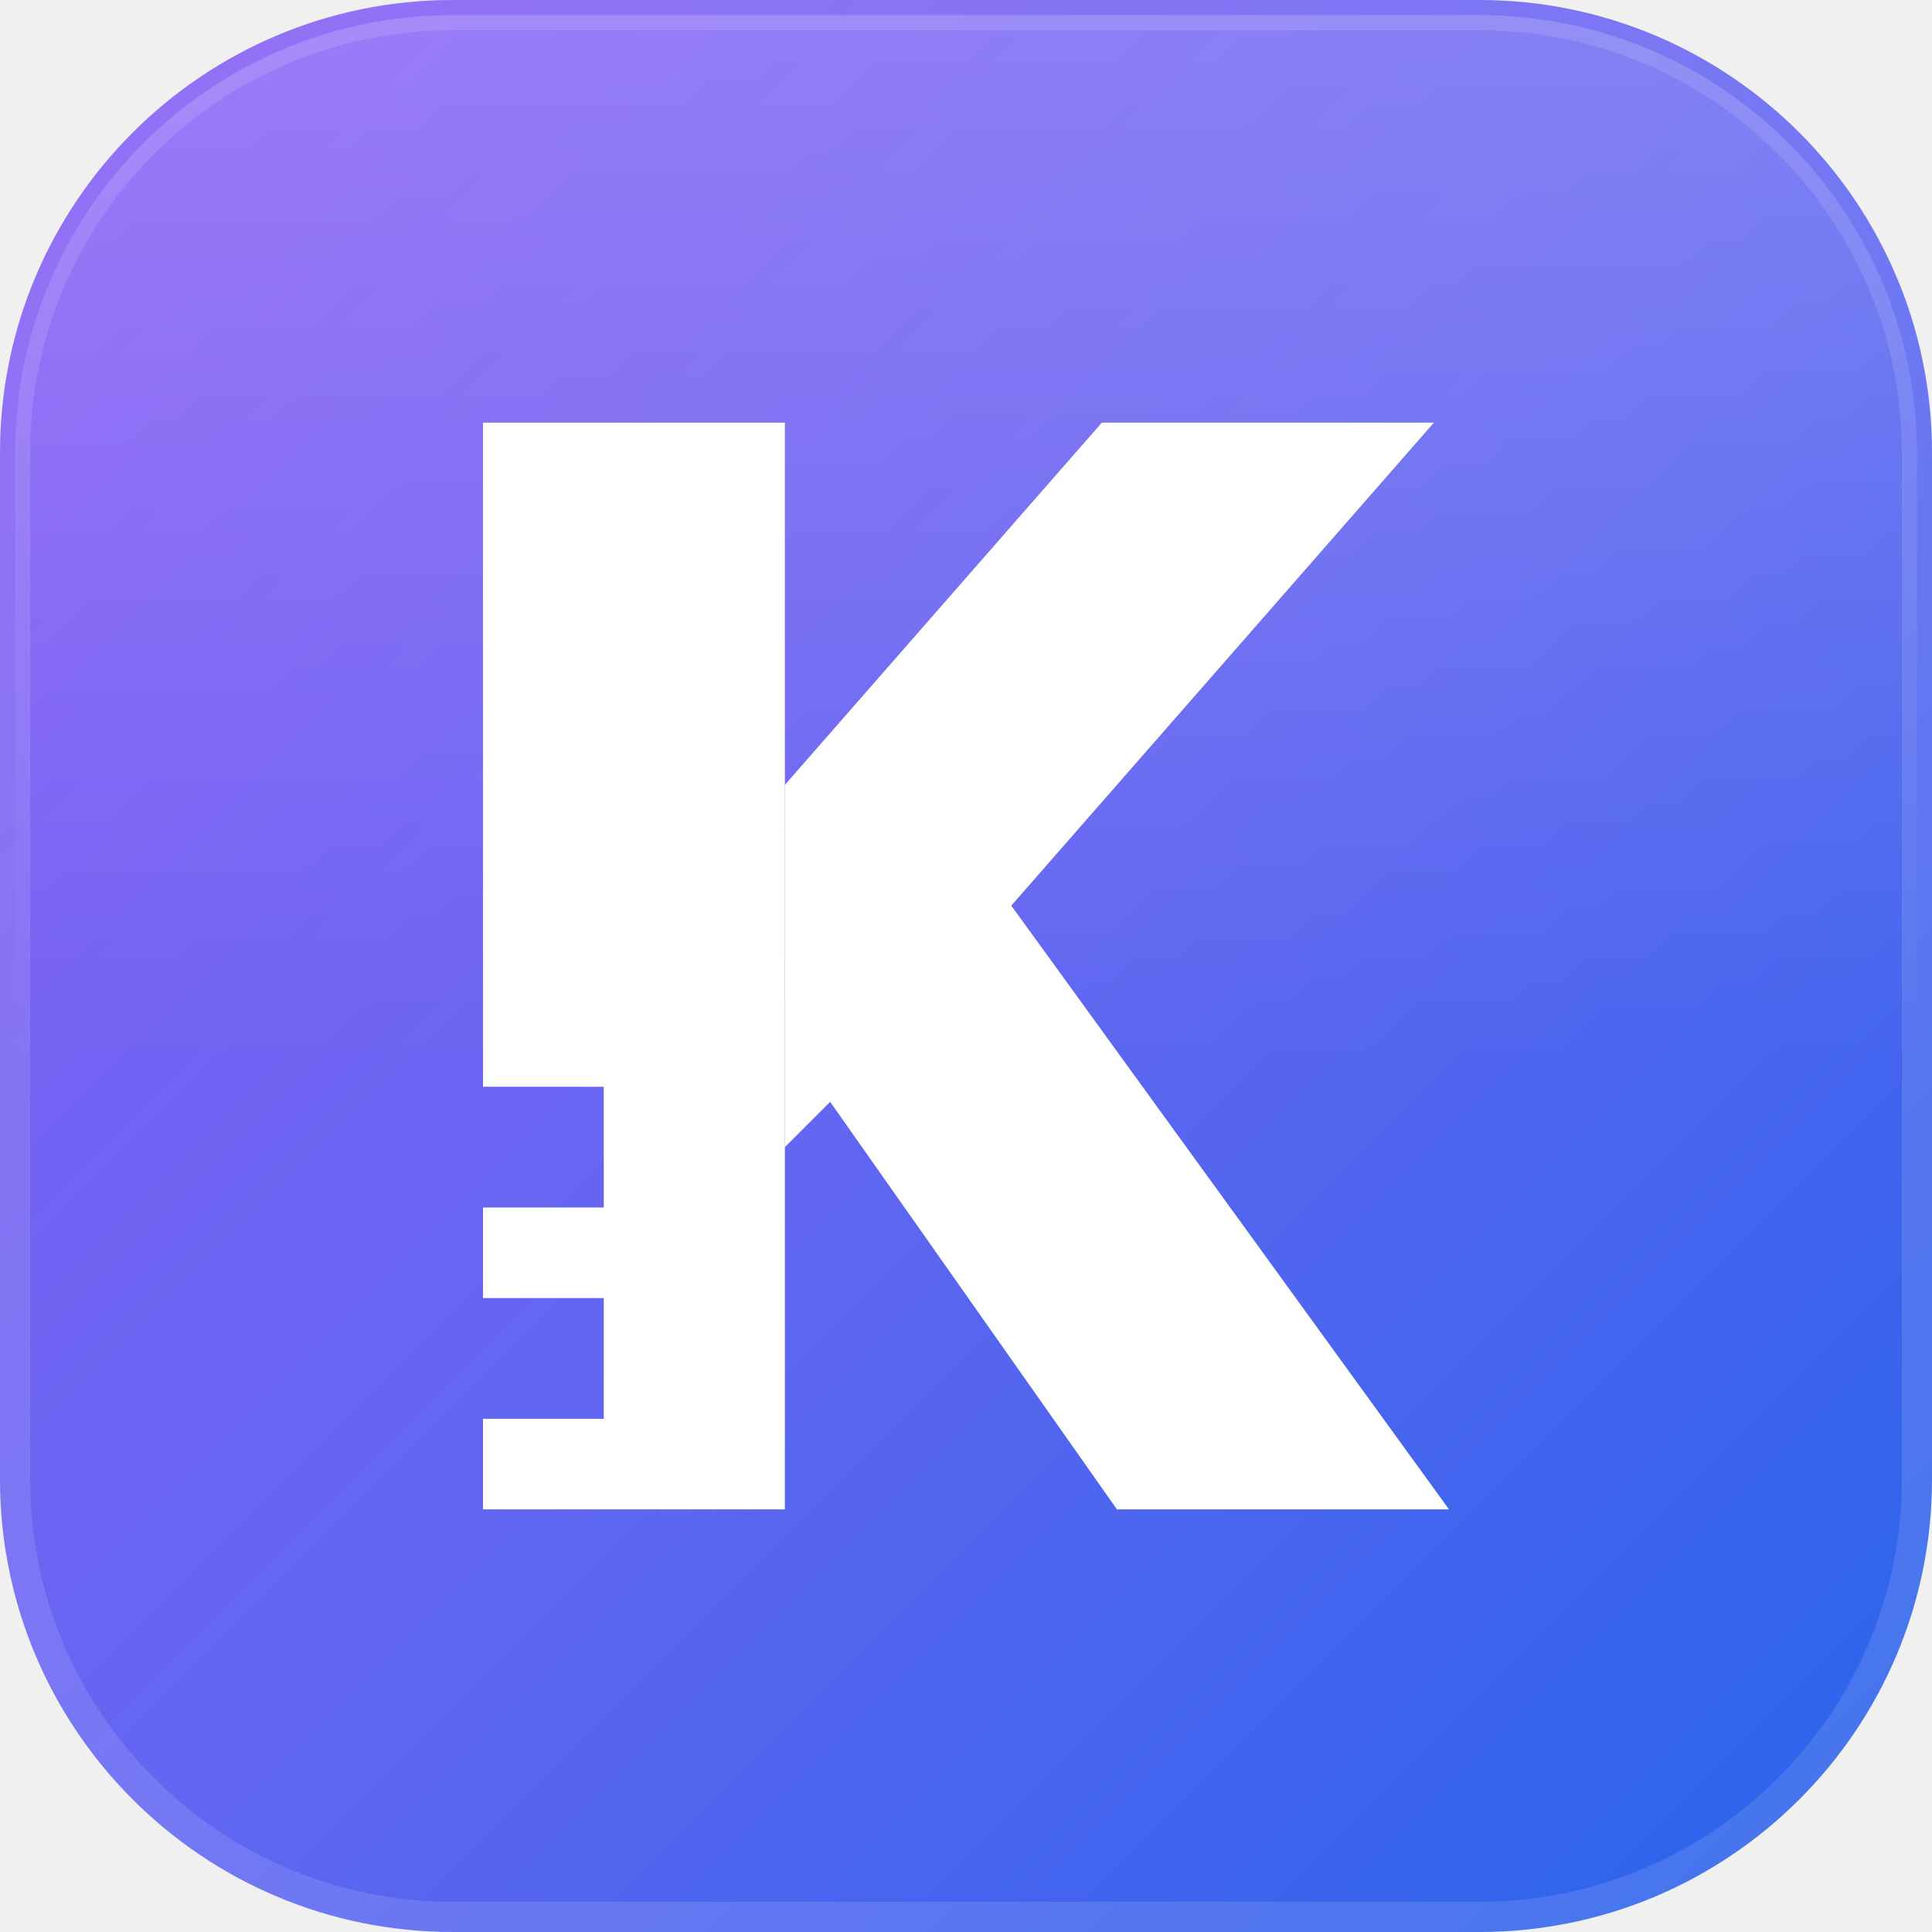
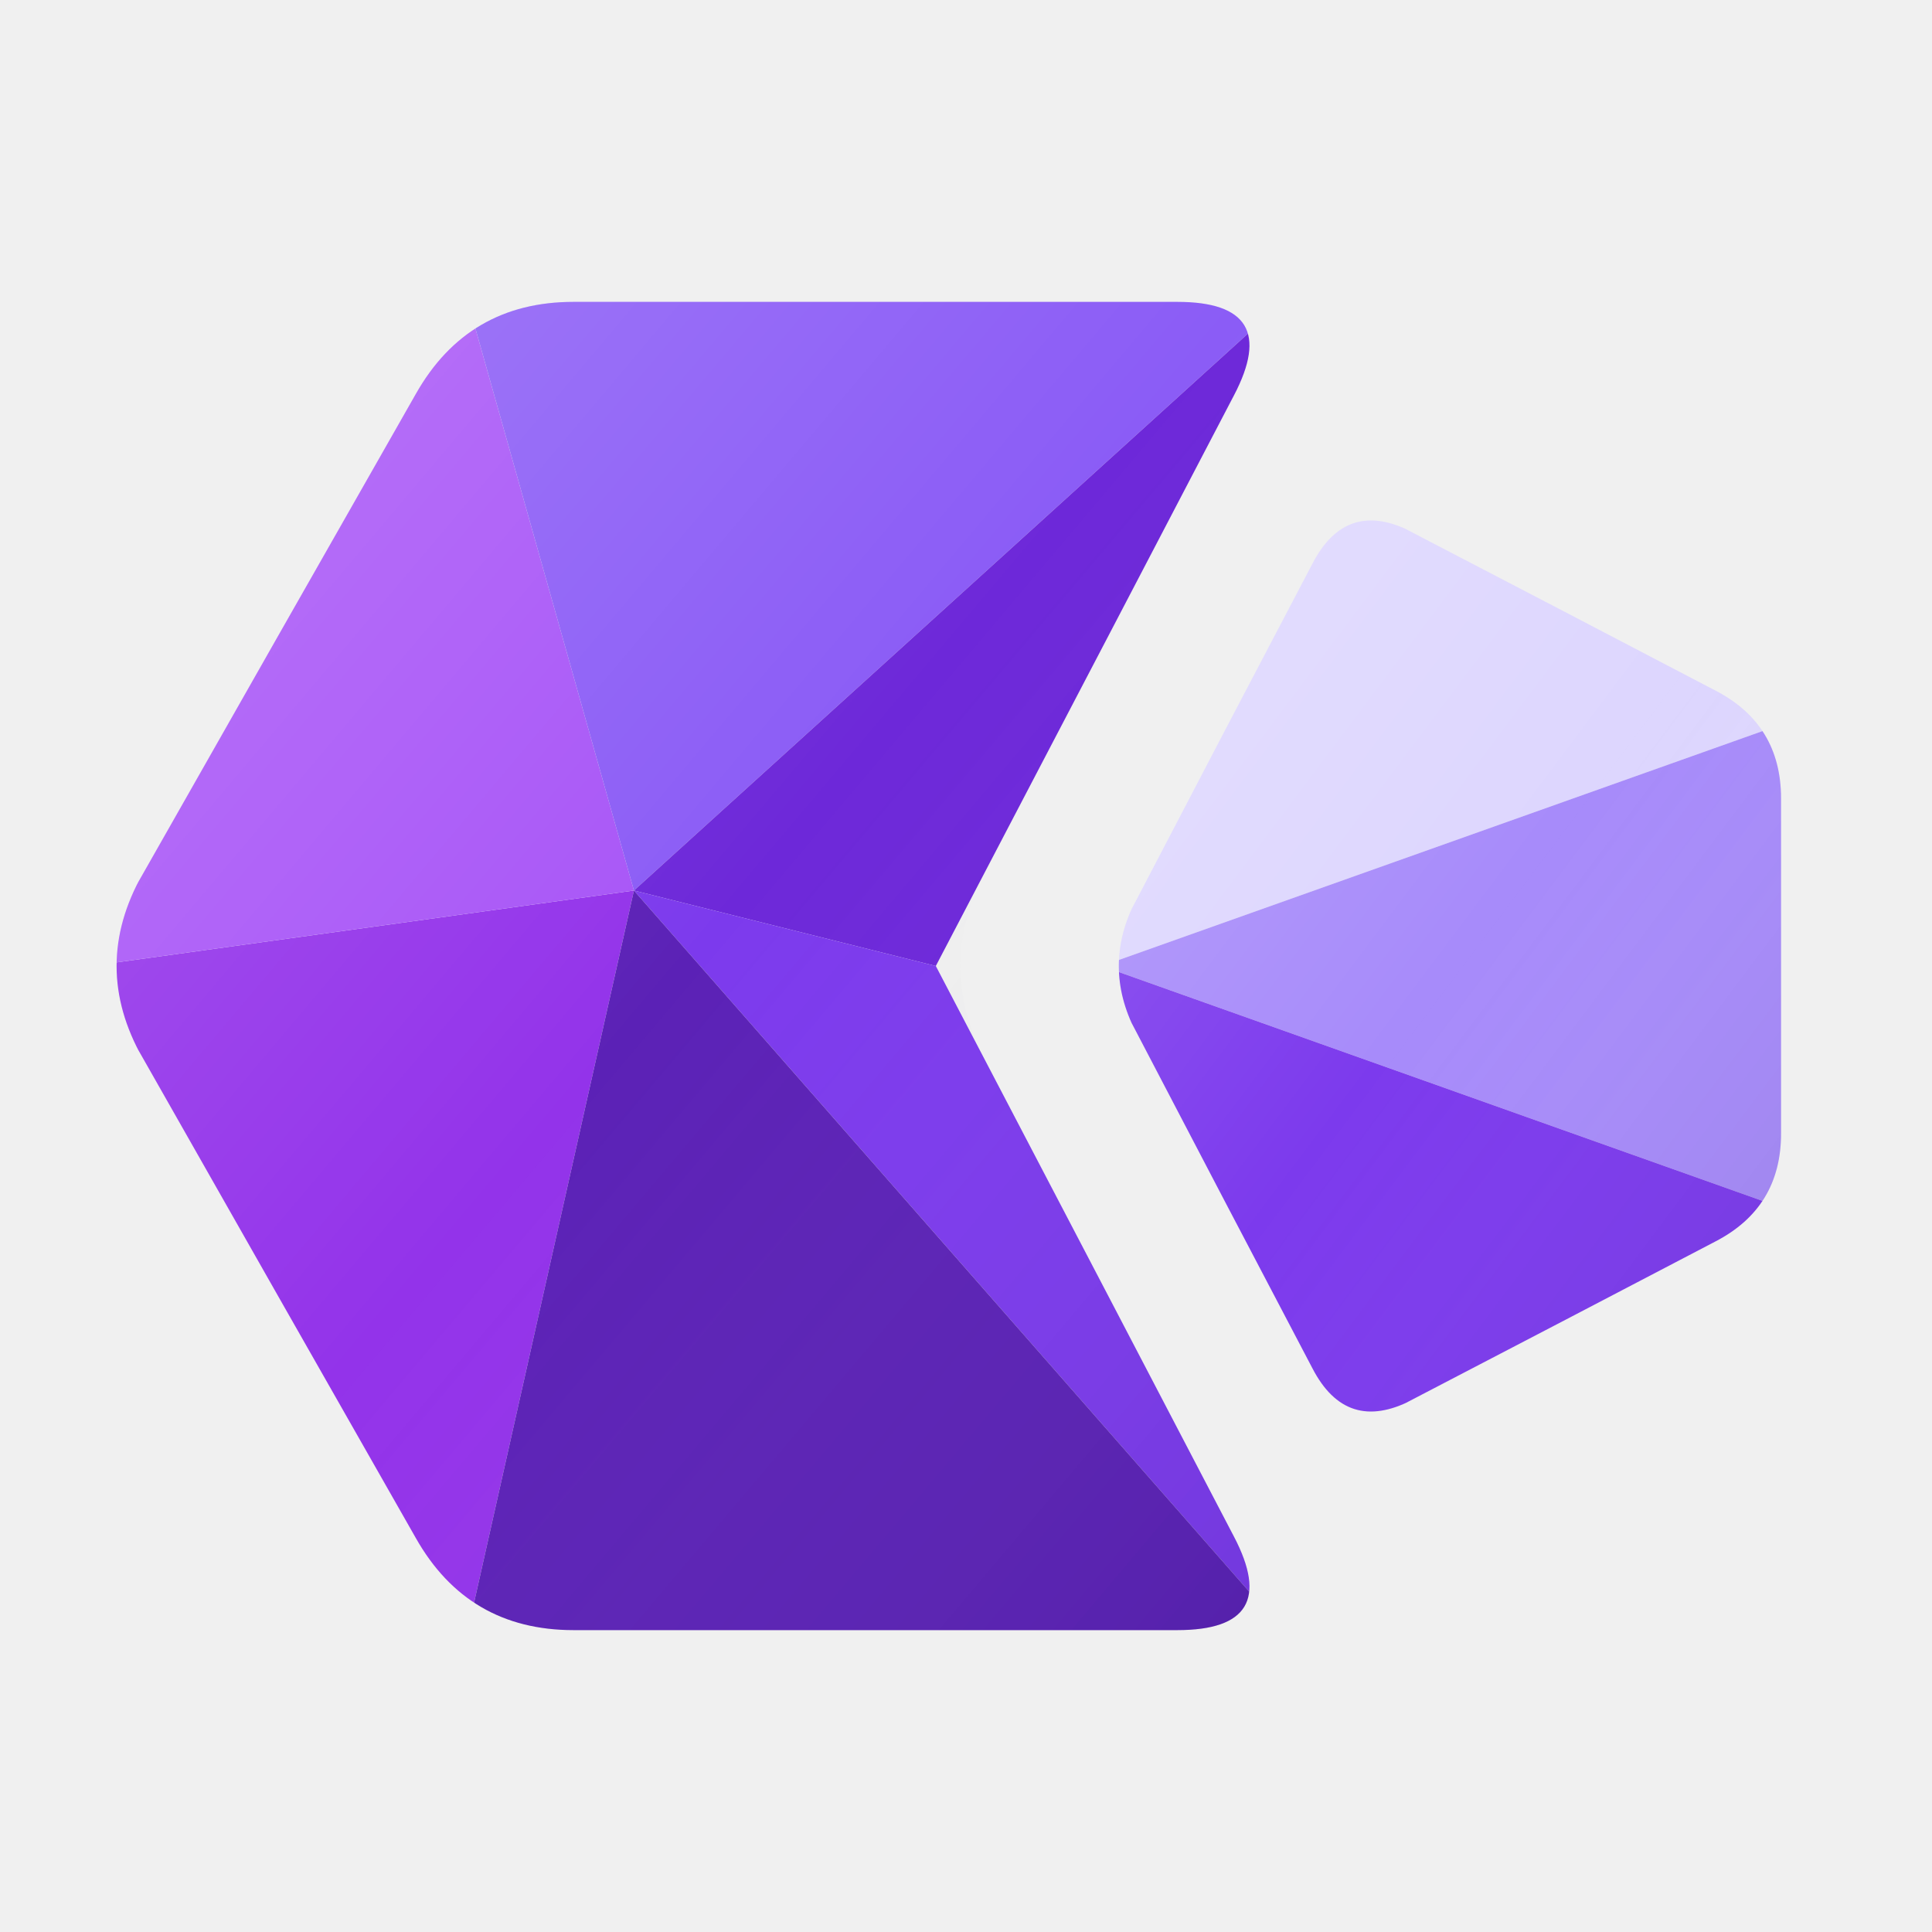
<svg xmlns="http://www.w3.org/2000/svg" viewBox="0 0 256 256" width="256" height="256">
  <defs>
-     <linearGradient id="tile" x1="0" y1="0" x2="1" y2="1">
-       <stop offset="0" stop-color="#8B5CF6" />
-       <stop offset="0.5" stop-color="#6366F1" />
-       <stop offset="1" stop-color="#2563EB" />
-     </linearGradient>
-     <linearGradient id="gloss" x1="0" y1="0" x2="0" y2="1">
-       <stop offset="0" stop-color="#fff" stop-opacity="0.18" />
-       <stop offset="0.55" stop-color="#fff" stop-opacity="0" />
+     <linearGradient id="sheen" x1="0" y1="0" x2="1" y2="1">
+       <stop offset="0" stop-color="#fff" stop-opacity="0.2" />
+       <stop offset="0.5" stop-color="#fff" stop-opacity="0" />
+       <stop offset="1" stop-color="#1E1B4B" stop-opacity="0.1" />
    </linearGradient>
  </defs>
-   <rect width="256" height="256" rx="60" fill="url(#tile)" />
-   <rect x="2" y="2" width="252" height="252" rx="58" fill="url(#gloss)" stroke="#fff" stroke-opacity="0.12" stroke-width="4" />
-   <path fill="#fff" d="M64,56 L104,56 L104,200 L64,200 L64,188 L80,188 L80,172 L64,172 L64,160 L80,160 L80,144 L64,144 Z" />
-   <path fill="#fff" d="M104,104 L146,56 L190,56 L134,120 L192,200 L148,200 L110,146 L104,152 Z" />
+   <clipPath id="piece0">
+     <path d="M18.9,140.2 Q12.0,128.0 18.9,115.8 L55.1,52.2 Q62.0,40.0 76.0,40.0 L156.0,40.0 Q170.0,40.0 163.5,52.4 L130.5,115.6 Q124.0,128.0 130.5,140.4 L163.5,203.6 Q170.0,216.0 156.0,216.0 L76.0,216.0 Q62.0,216.0 55.1,203.8 Z" />
+   </clipPath>
+   <g clip-path="url(#piece0)">
+     <path fill="#9333EA" d="M84.0,118.0 L62.0,216.0 L12.0,128.0 Z" />
+     <path fill="#A855F7" d="M84.0,118.0 L12.0,128.0 L62.0,40.0 Z" />
+     <path fill="#8B5CF6" d="M84.0,118.0 L62.0,40.0 L170.0,40.0 Z" />
+     <path fill="#6D28D9" d="M84.0,118.0 L170.0,40.0 L124.0,128.0 Z" />
+     <path fill="#7C3AED" d="M84.0,118.0 L124.0,128.0 L170.0,216.0 Z" />
+     <path fill="#5B21B6" d="M84.0,118.0 L170.0,216.0 L62.0,216.0 Z" />
+     <path fill="url(#sheen)" d="M18.9,140.2 Q12.0,128.0 18.9,115.8 L55.1,52.2 Q62.0,40.0 76.0,40.0 L156.0,40.0 Q170.0,40.0 163.5,52.4 L130.5,115.6 Q124.0,128.0 130.5,140.4 L163.5,203.6 Q170.0,216.0 156.0,216.0 L76.0,216.0 Q62.0,216.0 55.1,203.8 Z" />
+   </g>
+   <clipPath id="piece1">
+     <path d="M150.5,136.7 Q146.0,128.0 150.5,119.3 L173.9,74.7 Q178.4,66.0 187.1,70.5 L227.3,91.5 Q236.0,96.0 236.0,105.8 L236.0,150.2 Q236.0,160.0 227.3,164.5 L187.1,185.5 Q178.4,190.0 173.9,181.3 Z" />
+   </clipPath>
+   <g clip-path="url(#piece1)">
+     <path fill="#DDD6FE" d="M146.0,128.0 L178.4,66.0 L236.0,96.0 Z" />
+     <path fill="#A78BFA" d="M146.0,128.0 L236.0,96.0 L236.0,160.0 Z" />
+     <path fill="#7C3AED" d="M146.0,128.0 L236.0,160.0 L178.4,190.0 Z" />
+     <path fill="url(#sheen)" d="M150.5,136.7 Q146.0,128.0 150.5,119.3 L173.9,74.7 Q178.4,66.0 187.1,70.5 L227.3,91.5 Q236.0,96.0 236.0,105.8 L236.0,150.2 Q236.0,160.0 227.3,164.5 L187.1,185.5 Q178.4,190.0 173.9,181.3 Z" />
+   </g>
</svg>
